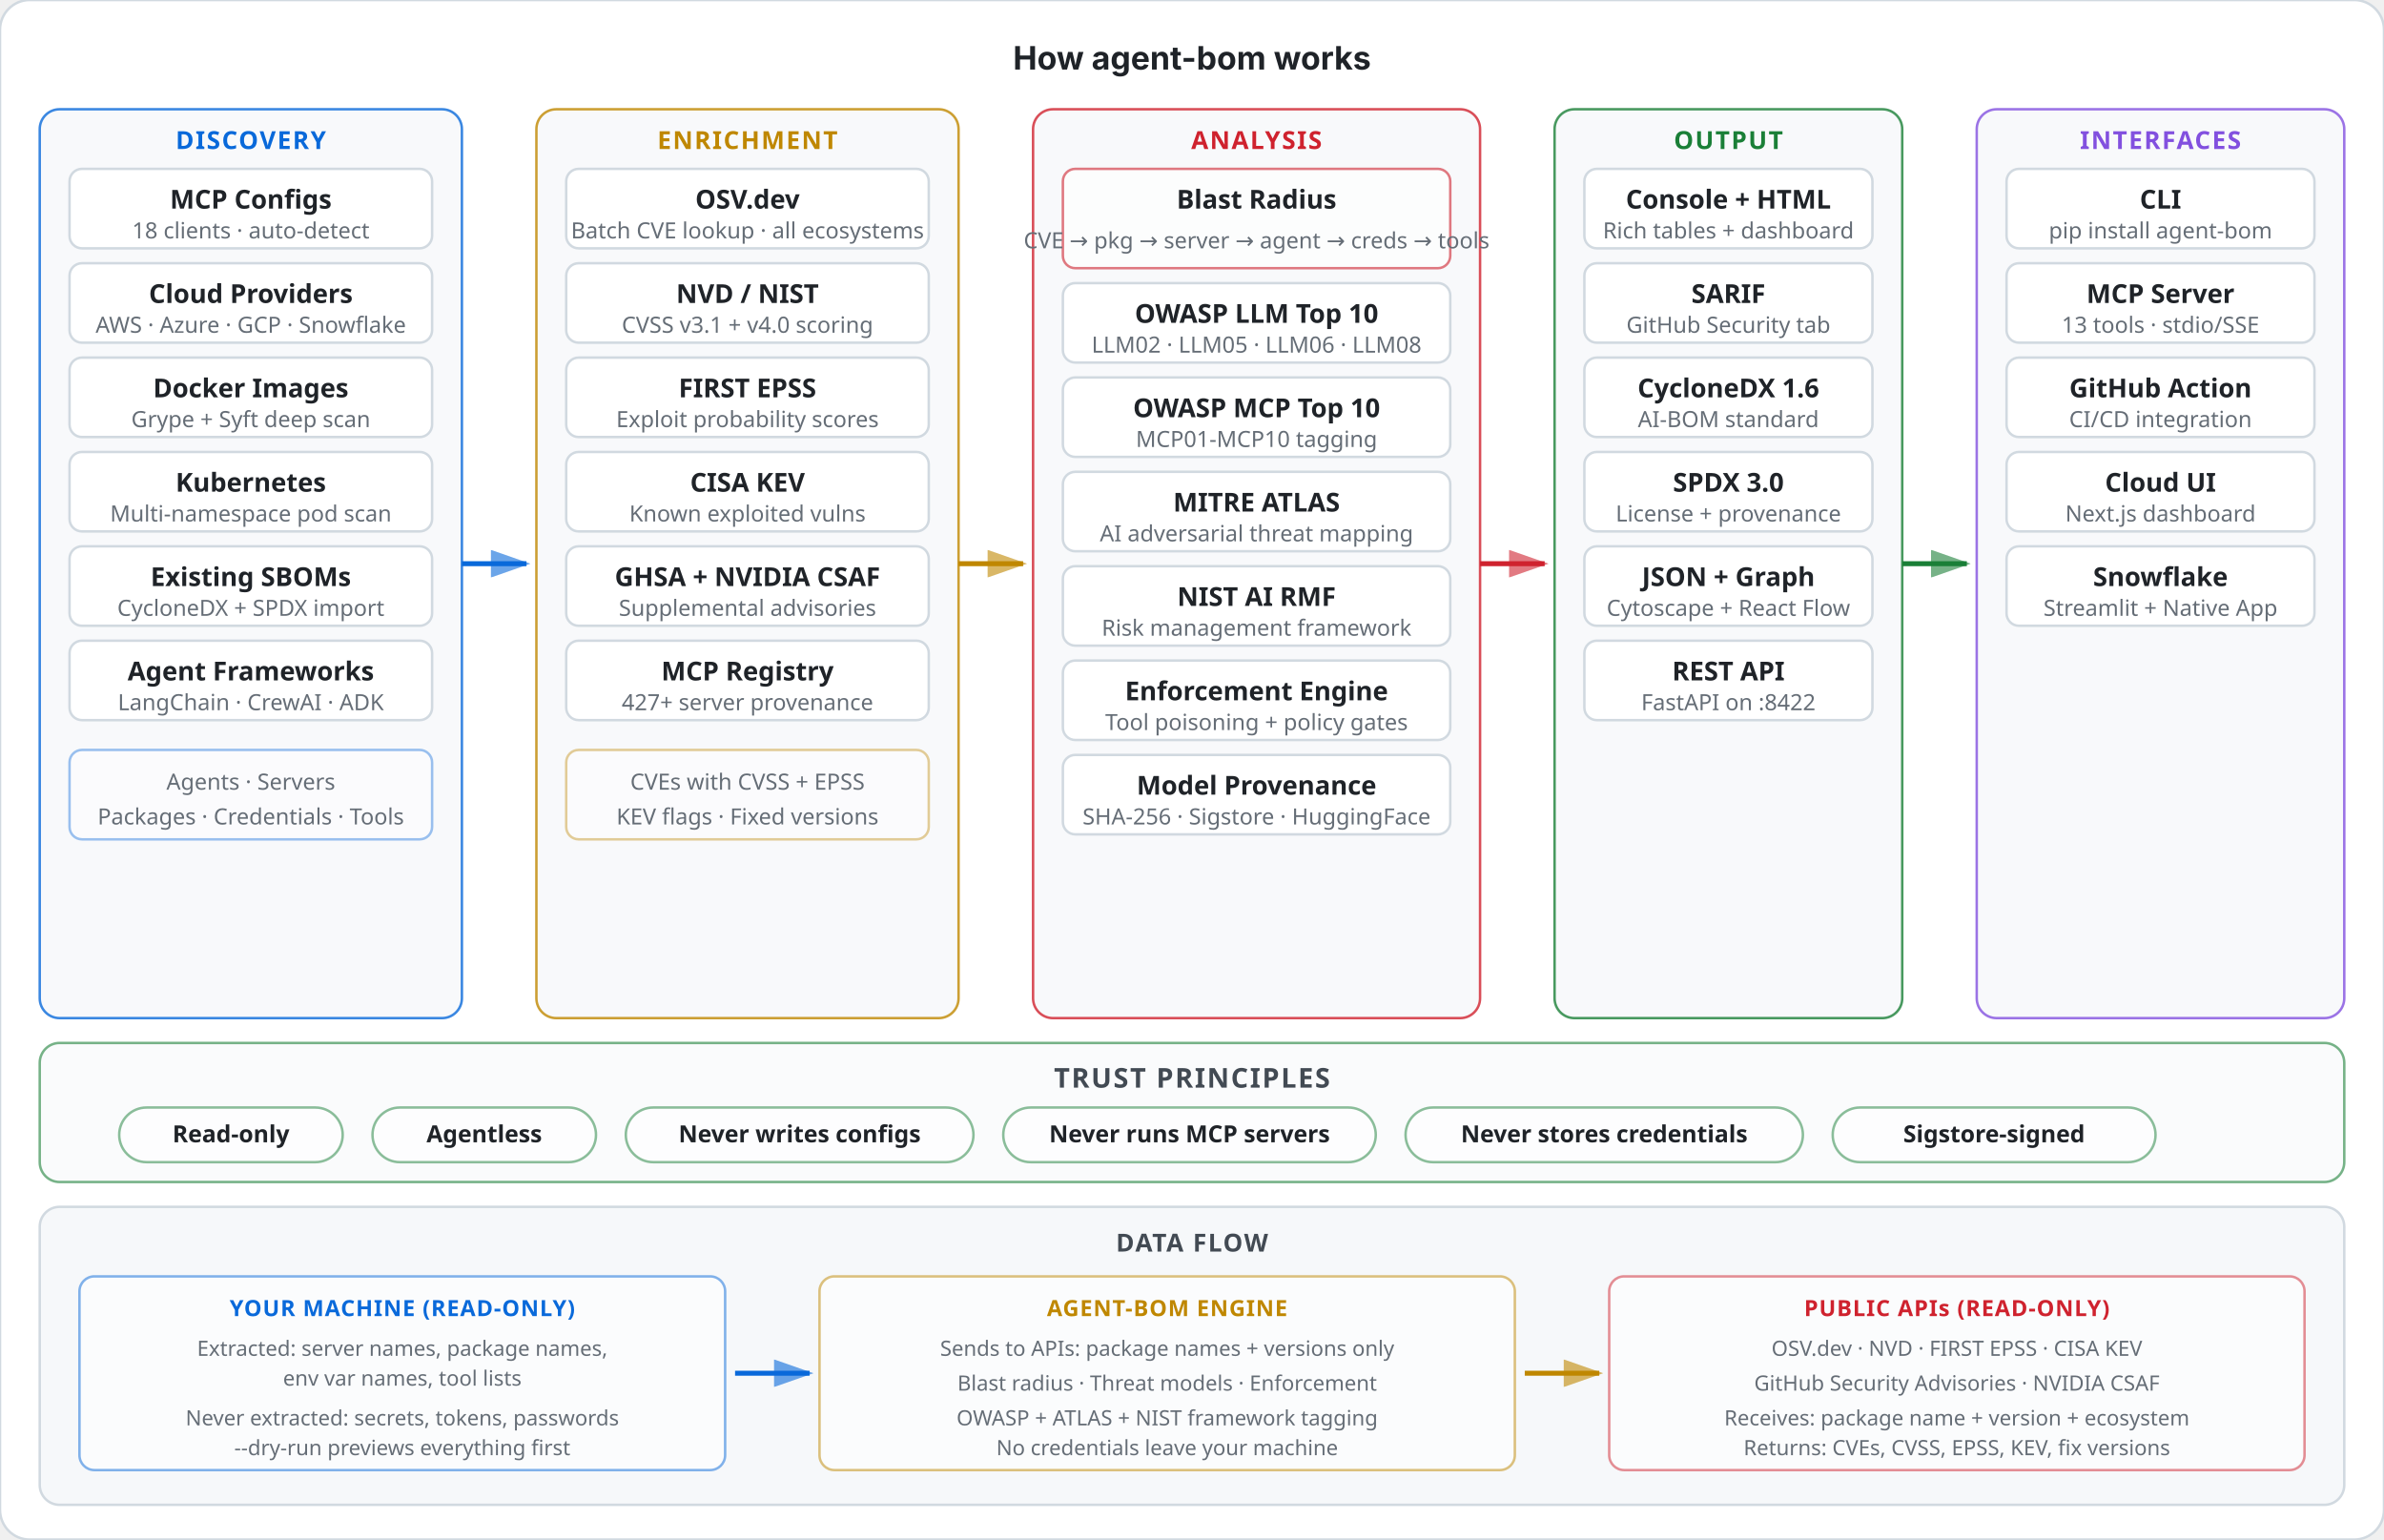
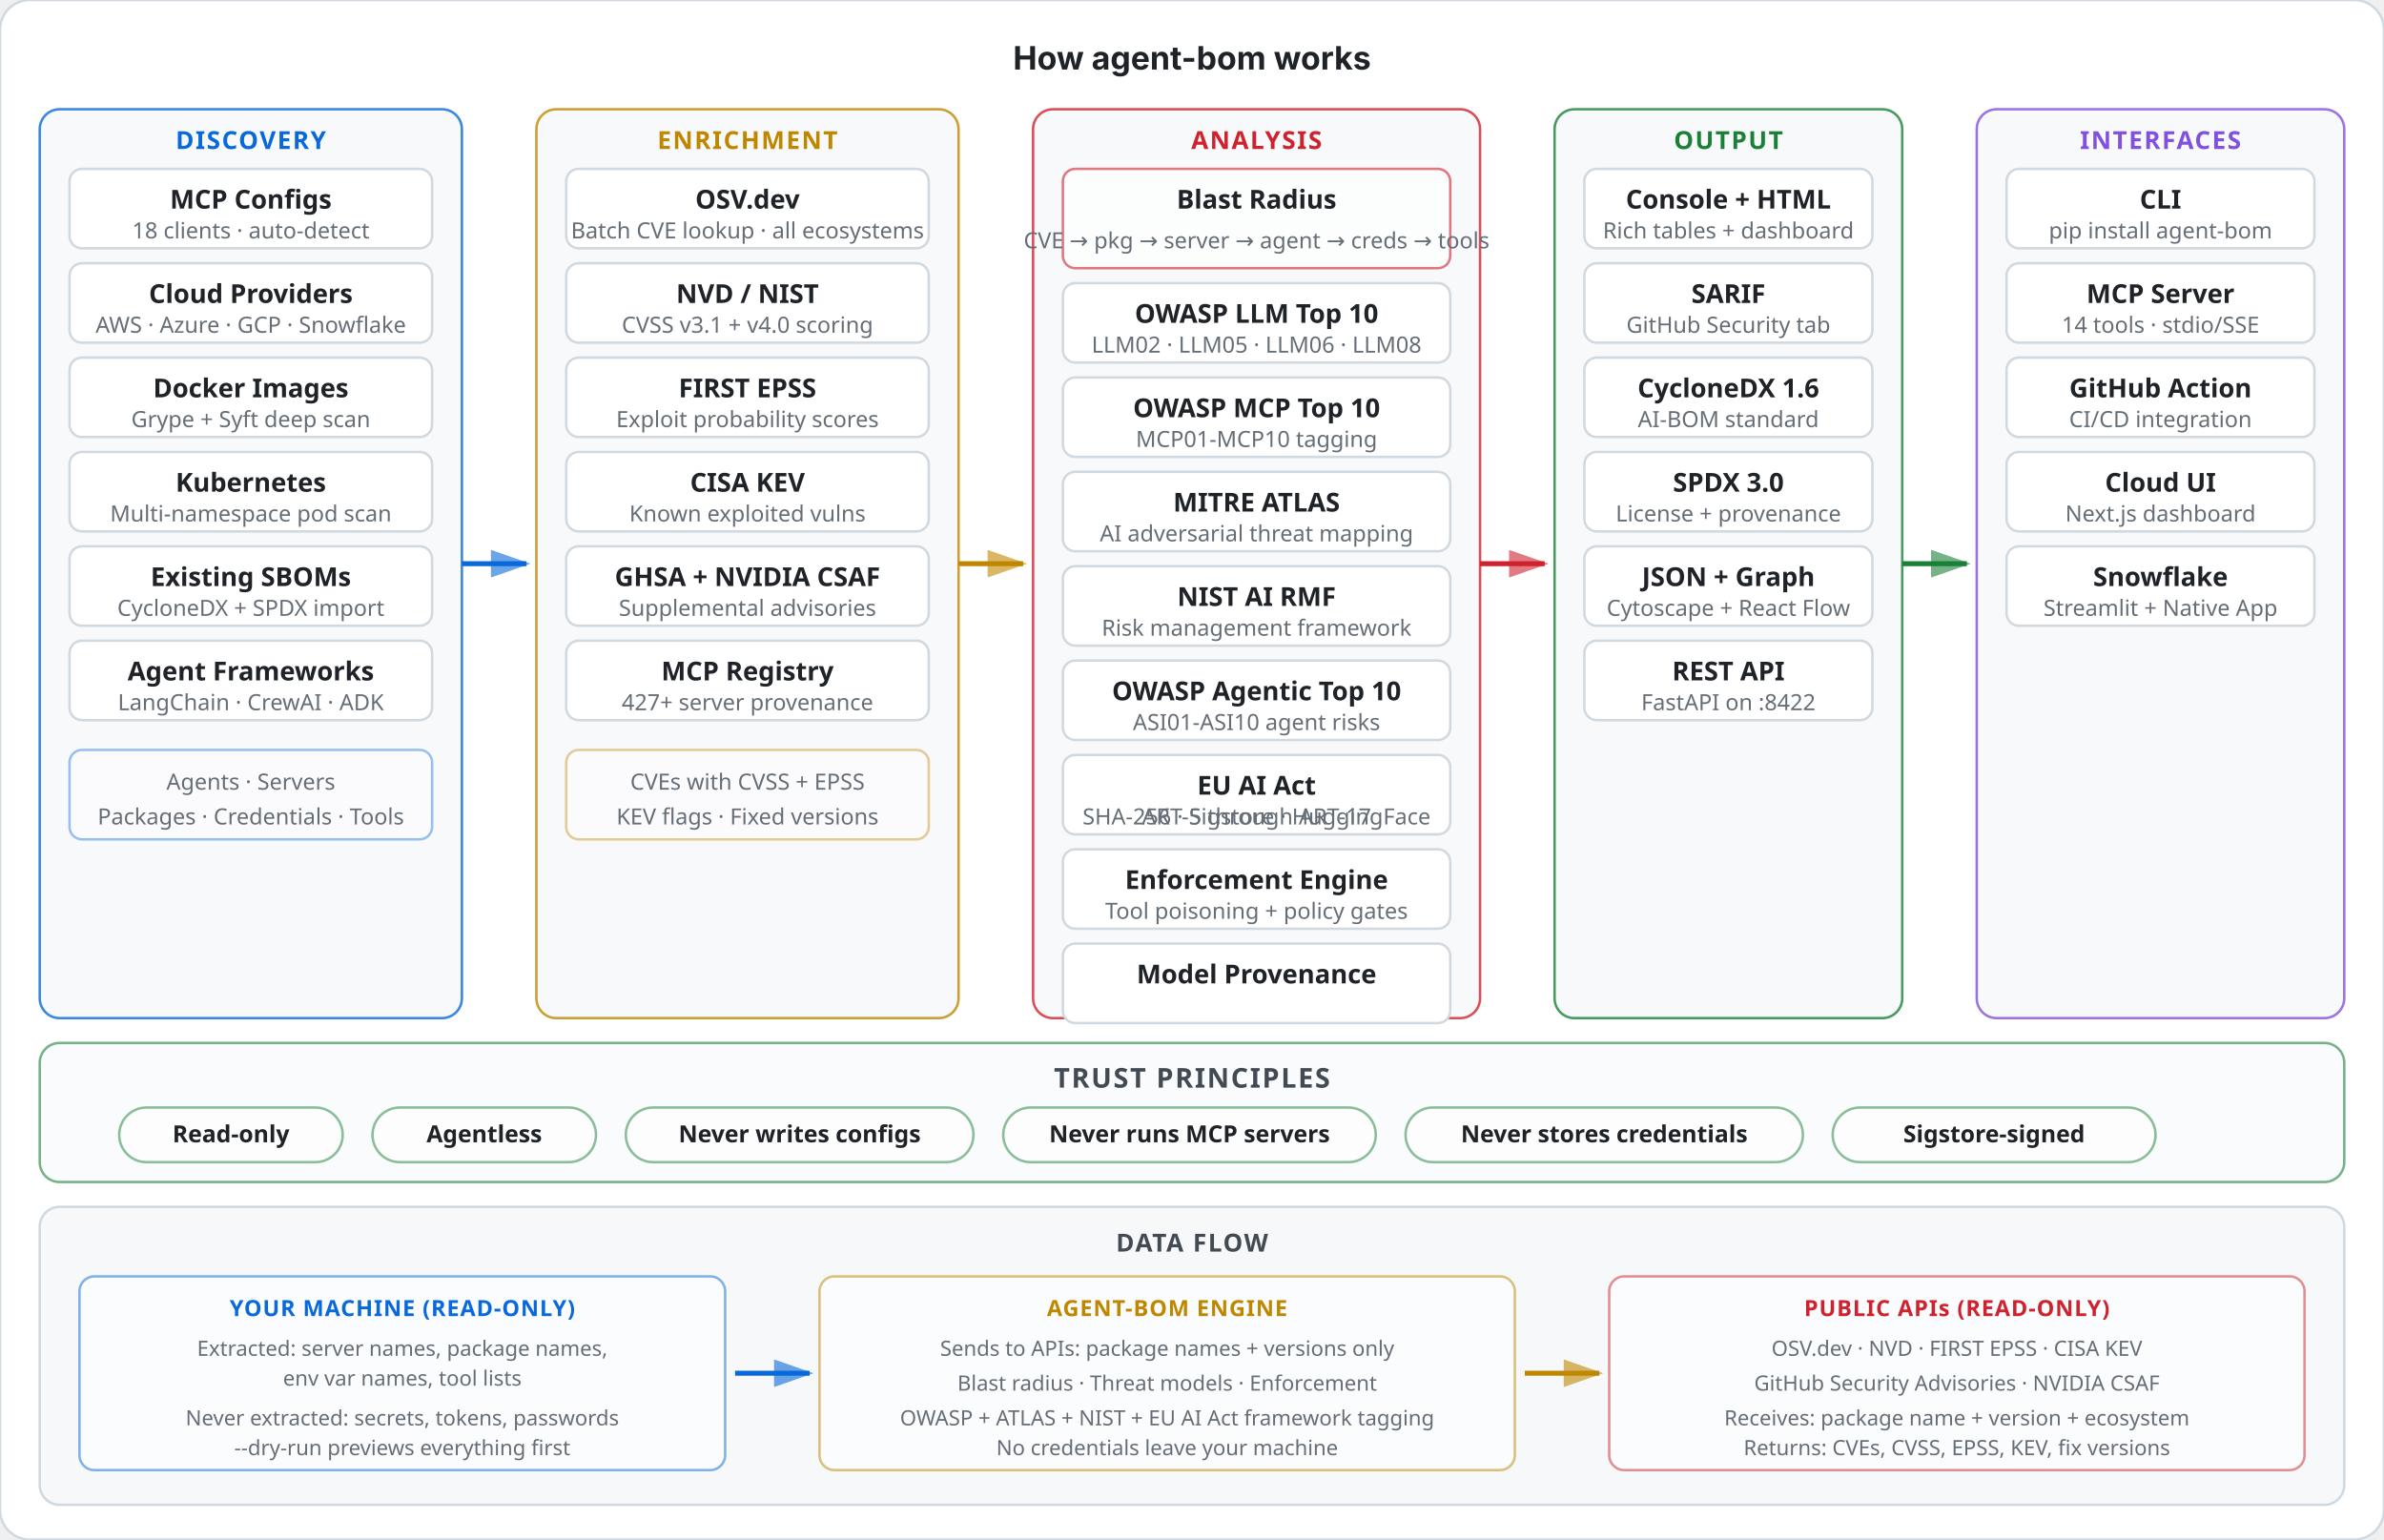
<svg xmlns="http://www.w3.org/2000/svg" viewBox="0 0 960 620" fill="none">
  <style>
    .title { font: 700 13px system-ui, -apple-system, sans-serif; fill: #1f2328; }
    .section-title { font: 700 10px system-ui, sans-serif; letter-spacing: 0.06em; }
    .box-label { font: 600 10.5px system-ui, sans-serif; fill: #1f2328; }
    .box-sub { font: 400 9px system-ui, sans-serif; fill: #656d76; }
    .arrow-label { font: 500 8px system-ui, sans-serif; fill: #656d76; }
    .footer { font: 500 9px system-ui, sans-serif; fill: #656d76; }
    .trust-label { font: 700 11px system-ui, sans-serif; fill: #424a53; letter-spacing: 0.06em; }
    .trust-pill { font: 600 9.5px system-ui, sans-serif; fill: #1f2328; }
    .flow-title { font: 700 10px system-ui, sans-serif; fill: #424a53; letter-spacing: 0.06em; }
    .flow-zone { font: 700 9px system-ui, sans-serif; letter-spacing: 0.04em; }
    .flow-detail { font: 400 8.5px system-ui, sans-serif; fill: #656d76; }
    .flow-arrow { font: 600 8.5px system-ui, sans-serif; }
  </style>
  <defs>
    <marker id="a1" viewBox="0 0 10 7" refX="9" refY="3.5" markerWidth="8" markerHeight="6" orient="auto">
      <polygon points="0 0, 10 3.5, 0 7" fill="#0969da" opacity="0.6" />
    </marker>
    <marker id="a2" viewBox="0 0 10 7" refX="9" refY="3.5" markerWidth="8" markerHeight="6" orient="auto">
      <polygon points="0 0, 10 3.5, 0 7" fill="#bf8700" opacity="0.6" />
    </marker>
    <marker id="a3" viewBox="0 0 10 7" refX="9" refY="3.5" markerWidth="8" markerHeight="6" orient="auto">
      <polygon points="0 0, 10 3.5, 0 7" fill="#cf222e" opacity="0.6" />
    </marker>
    <marker id="a4" viewBox="0 0 10 7" refX="9" refY="3.5" markerWidth="8" markerHeight="6" orient="auto">
      <polygon points="0 0, 10 3.5, 0 7" fill="#1a7f37" opacity="0.6" />
    </marker>
  </defs>
  <rect width="960" height="620" rx="12" fill="#ffffff" stroke="#d1d9e0" stroke-width="1" />
  <text x="480" y="28" text-anchor="middle" class="title">How agent-bom works</text>
  <rect x="16" y="44" width="170" height="366" rx="8" fill="#f6f8fa" stroke="#0969da" stroke-width="1" opacity="0.8" />
  <text x="101" y="60" text-anchor="middle" class="section-title" fill="#0969da">DISCOVERY</text>
  <rect x="28" y="68" width="146" height="32" rx="5" fill="#ffffff" stroke="#d1d9e0" stroke-width="1" />
  <text x="101" y="84" text-anchor="middle" class="box-label">MCP Configs</text>
  <text x="101" y="96" text-anchor="middle" class="box-sub">18 clients · auto-detect</text>
  <rect x="28" y="106" width="146" height="32" rx="5" fill="#ffffff" stroke="#d1d9e0" stroke-width="1" />
  <text x="101" y="122" text-anchor="middle" class="box-label">Cloud Providers</text>
  <text x="101" y="134" text-anchor="middle" class="box-sub">AWS · Azure · GCP · Snowflake</text>
  <rect x="28" y="144" width="146" height="32" rx="5" fill="#ffffff" stroke="#d1d9e0" stroke-width="1" />
  <text x="101" y="160" text-anchor="middle" class="box-label">Docker Images</text>
  <text x="101" y="172" text-anchor="middle" class="box-sub">Grype + Syft deep scan</text>
  <rect x="28" y="182" width="146" height="32" rx="5" fill="#ffffff" stroke="#d1d9e0" stroke-width="1" />
  <text x="101" y="198" text-anchor="middle" class="box-label">Kubernetes</text>
  <text x="101" y="210" text-anchor="middle" class="box-sub">Multi-namespace pod scan</text>
  <rect x="28" y="220" width="146" height="32" rx="5" fill="#ffffff" stroke="#d1d9e0" stroke-width="1" />
  <text x="101" y="236" text-anchor="middle" class="box-label">Existing SBOMs</text>
  <text x="101" y="248" text-anchor="middle" class="box-sub">CycloneDX + SPDX import</text>
  <rect x="28" y="258" width="146" height="32" rx="5" fill="#ffffff" stroke="#d1d9e0" stroke-width="1" />
  <text x="101" y="274" text-anchor="middle" class="box-label">Agent Frameworks</text>
  <text x="101" y="286" text-anchor="middle" class="box-sub">LangChain · CrewAI · ADK</text>
  <rect x="28" y="302" width="146" height="36" rx="5" fill="#ffffff" stroke="#0969da" stroke-width="1" opacity="0.4" />
  <text x="101" y="318" text-anchor="middle" class="box-sub">Agents · Servers</text>
  <text x="101" y="332" text-anchor="middle" class="box-sub">Packages · Credentials · Tools</text>
  <line x1="186" y1="227" x2="212" y2="227" stroke="#0969da" stroke-width="2" marker-end="url(#a1)" />
  <rect x="216" y="44" width="170" height="366" rx="8" fill="#f6f8fa" stroke="#bf8700" stroke-width="1" opacity="0.8" />
  <text x="301" y="60" text-anchor="middle" class="section-title" fill="#bf8700">ENRICHMENT</text>
  <rect x="228" y="68" width="146" height="32" rx="5" fill="#ffffff" stroke="#d1d9e0" stroke-width="1" />
  <text x="301" y="84" text-anchor="middle" class="box-label">OSV.dev</text>
  <text x="301" y="96" text-anchor="middle" class="box-sub">Batch CVE lookup · all ecosystems</text>
  <rect x="228" y="106" width="146" height="32" rx="5" fill="#ffffff" stroke="#d1d9e0" stroke-width="1" />
  <text x="301" y="122" text-anchor="middle" class="box-label">NVD / NIST</text>
  <text x="301" y="134" text-anchor="middle" class="box-sub">CVSS v3.1 + v4.0 scoring</text>
  <rect x="228" y="144" width="146" height="32" rx="5" fill="#ffffff" stroke="#d1d9e0" stroke-width="1" />
  <text x="301" y="160" text-anchor="middle" class="box-label">FIRST EPSS</text>
  <text x="301" y="172" text-anchor="middle" class="box-sub">Exploit probability scores</text>
  <rect x="228" y="182" width="146" height="32" rx="5" fill="#ffffff" stroke="#d1d9e0" stroke-width="1" />
  <text x="301" y="198" text-anchor="middle" class="box-label">CISA KEV</text>
  <text x="301" y="210" text-anchor="middle" class="box-sub">Known exploited vulns</text>
  <rect x="228" y="220" width="146" height="32" rx="5" fill="#ffffff" stroke="#d1d9e0" stroke-width="1" />
  <text x="301" y="236" text-anchor="middle" class="box-label">GHSA + NVIDIA CSAF</text>
  <text x="301" y="248" text-anchor="middle" class="box-sub">Supplemental advisories</text>
  <rect x="228" y="258" width="146" height="32" rx="5" fill="#ffffff" stroke="#d1d9e0" stroke-width="1" />
  <text x="301" y="274" text-anchor="middle" class="box-label">MCP Registry</text>
  <text x="301" y="286" text-anchor="middle" class="box-sub">427+ server provenance</text>
  <rect x="228" y="302" width="146" height="36" rx="5" fill="#ffffff" stroke="#bf8700" stroke-width="1" opacity="0.4" />
  <text x="301" y="318" text-anchor="middle" class="box-sub">CVEs with CVSS + EPSS</text>
  <text x="301" y="332" text-anchor="middle" class="box-sub">KEV flags · Fixed versions</text>
  <line x1="386" y1="227" x2="412" y2="227" stroke="#bf8700" stroke-width="2" marker-end="url(#a2)" />
  <rect x="416" y="44" width="180" height="366" rx="8" fill="#f6f8fa" stroke="#cf222e" stroke-width="1" opacity="0.8" />
  <text x="506" y="60" text-anchor="middle" class="section-title" fill="#cf222e">ANALYSIS</text>
  <rect x="428" y="68" width="156" height="40" rx="5" fill="#ffffff" stroke="#cf222e" stroke-width="1" opacity="0.6" />
  <text x="506" y="84" text-anchor="middle" class="box-label">Blast Radius</text>
  <text x="506" y="100" text-anchor="middle" class="box-sub">CVE → pkg → server → agent → creds → tools</text>
  <rect x="428" y="114" width="156" height="32" rx="5" fill="#ffffff" stroke="#d1d9e0" stroke-width="1" />
  <text x="506" y="130" text-anchor="middle" class="box-label">OWASP LLM Top 10</text>
  <text x="506" y="142" text-anchor="middle" class="box-sub">LLM02 · LLM05 · LLM06 · LLM08</text>
  <rect x="428" y="152" width="156" height="32" rx="5" fill="#ffffff" stroke="#d1d9e0" stroke-width="1" />
  <text x="506" y="168" text-anchor="middle" class="box-label">OWASP MCP Top 10</text>
  <text x="506" y="180" text-anchor="middle" class="box-sub">MCP01-MCP10 tagging</text>
  <rect x="428" y="190" width="156" height="32" rx="5" fill="#ffffff" stroke="#d1d9e0" stroke-width="1" />
  <text x="506" y="206" text-anchor="middle" class="box-label">MITRE ATLAS</text>
  <text x="506" y="218" text-anchor="middle" class="box-sub">AI adversarial threat mapping</text>
  <rect x="428" y="228" width="156" height="32" rx="5" fill="#ffffff" stroke="#d1d9e0" stroke-width="1" />
  <text x="506" y="244" text-anchor="middle" class="box-label">NIST AI RMF</text>
  <text x="506" y="256" text-anchor="middle" class="box-sub">Risk management framework</text>
  <rect x="428" y="266" width="156" height="32" rx="5" fill="#ffffff" stroke="#d1d9e0" stroke-width="1" />
-   <text x="506" y="282" text-anchor="middle" class="box-label">Enforcement Engine</text>
-   <text x="506" y="294" text-anchor="middle" class="box-sub">Tool poisoning + policy gates</text>
+   <text x="506" y="282" text-anchor="middle" class="box-label">OWASP Agentic Top 10</text>
+   <text x="506" y="294" text-anchor="middle" class="box-sub">ASI01-ASI10 agent risks</text>
  <rect x="428" y="304" width="156" height="32" rx="5" fill="#ffffff" stroke="#d1d9e0" stroke-width="1" />
-   <text x="506" y="320" text-anchor="middle" class="box-label">Model Provenance</text>
+   <text x="506" y="320" text-anchor="middle" class="box-label">EU AI Act</text>
+   <text x="506" y="332" text-anchor="middle" class="box-sub">ART-5 through ART-17</text>
+   <rect x="428" y="342" width="156" height="32" rx="5" fill="#ffffff" stroke="#d1d9e0" stroke-width="1" />
+   <text x="506" y="358" text-anchor="middle" class="box-label">Enforcement Engine</text>
+   <text x="506" y="370" text-anchor="middle" class="box-sub">Tool poisoning + policy gates</text>
+   <rect x="428" y="380" width="156" height="32" rx="5" fill="#ffffff" stroke="#d1d9e0" stroke-width="1" />
+   <text x="506" y="396" text-anchor="middle" class="box-label">Model Provenance</text>
  <text x="506" y="332" text-anchor="middle" class="box-sub">SHA-256 · Sigstore · HuggingFace</text>
  <line x1="596" y1="227" x2="622" y2="227" stroke="#cf222e" stroke-width="2" marker-end="url(#a3)" />
  <rect x="626" y="44" width="140" height="366" rx="8" fill="#f6f8fa" stroke="#1a7f37" stroke-width="1" opacity="0.8" />
  <text x="696" y="60" text-anchor="middle" class="section-title" fill="#1a7f37">OUTPUT</text>
  <rect x="638" y="68" width="116" height="32" rx="5" fill="#ffffff" stroke="#d1d9e0" stroke-width="1" />
  <text x="696" y="84" text-anchor="middle" class="box-label">Console + HTML</text>
  <text x="696" y="96" text-anchor="middle" class="box-sub">Rich tables + dashboard</text>
  <rect x="638" y="106" width="116" height="32" rx="5" fill="#ffffff" stroke="#d1d9e0" stroke-width="1" />
  <text x="696" y="122" text-anchor="middle" class="box-label">SARIF</text>
  <text x="696" y="134" text-anchor="middle" class="box-sub">GitHub Security tab</text>
  <rect x="638" y="144" width="116" height="32" rx="5" fill="#ffffff" stroke="#d1d9e0" stroke-width="1" />
  <text x="696" y="160" text-anchor="middle" class="box-label">CycloneDX 1.6</text>
  <text x="696" y="172" text-anchor="middle" class="box-sub">AI-BOM standard</text>
  <rect x="638" y="182" width="116" height="32" rx="5" fill="#ffffff" stroke="#d1d9e0" stroke-width="1" />
  <text x="696" y="198" text-anchor="middle" class="box-label">SPDX 3.0</text>
  <text x="696" y="210" text-anchor="middle" class="box-sub">License + provenance</text>
  <rect x="638" y="220" width="116" height="32" rx="5" fill="#ffffff" stroke="#d1d9e0" stroke-width="1" />
  <text x="696" y="236" text-anchor="middle" class="box-label">JSON + Graph</text>
  <text x="696" y="248" text-anchor="middle" class="box-sub">Cytoscape + React Flow</text>
  <rect x="638" y="258" width="116" height="32" rx="5" fill="#ffffff" stroke="#d1d9e0" stroke-width="1" />
  <text x="696" y="274" text-anchor="middle" class="box-label">REST API</text>
  <text x="696" y="286" text-anchor="middle" class="box-sub">FastAPI on :8422</text>
  <line x1="766" y1="227" x2="792" y2="227" stroke="#1a7f37" stroke-width="2" marker-end="url(#a4)" />
  <rect x="796" y="44" width="148" height="366" rx="8" fill="#f6f8fa" stroke="#8250df" stroke-width="1" opacity="0.8" />
  <text x="870" y="60" text-anchor="middle" class="section-title" fill="#8250df">INTERFACES</text>
  <rect x="808" y="68" width="124" height="32" rx="5" fill="#ffffff" stroke="#d1d9e0" stroke-width="1" />
  <text x="870" y="84" text-anchor="middle" class="box-label">CLI</text>
  <text x="870" y="96" text-anchor="middle" class="box-sub">pip install agent-bom</text>
  <rect x="808" y="106" width="124" height="32" rx="5" fill="#ffffff" stroke="#d1d9e0" stroke-width="1" />
  <text x="870" y="122" text-anchor="middle" class="box-label">MCP Server</text>
-   <text x="870" y="134" text-anchor="middle" class="box-sub">13 tools · stdio/SSE</text>
+   <text x="870" y="134" text-anchor="middle" class="box-sub">14 tools · stdio/SSE</text>
  <rect x="808" y="144" width="124" height="32" rx="5" fill="#ffffff" stroke="#d1d9e0" stroke-width="1" />
  <text x="870" y="160" text-anchor="middle" class="box-label">GitHub Action</text>
  <text x="870" y="172" text-anchor="middle" class="box-sub">CI/CD integration</text>
  <rect x="808" y="182" width="124" height="32" rx="5" fill="#ffffff" stroke="#d1d9e0" stroke-width="1" />
  <text x="870" y="198" text-anchor="middle" class="box-label">Cloud UI</text>
  <text x="870" y="210" text-anchor="middle" class="box-sub">Next.js dashboard</text>
  <rect x="808" y="220" width="124" height="32" rx="5" fill="#ffffff" stroke="#d1d9e0" stroke-width="1" />
  <text x="870" y="236" text-anchor="middle" class="box-label">Snowflake</text>
  <text x="870" y="248" text-anchor="middle" class="box-sub">Streamlit + Native App</text>
  <rect x="16" y="420" width="928" height="56" rx="8" fill="#f6f8fa" stroke="#1a7f37" stroke-width="1" opacity="0.6" />
  <text x="480" y="438" text-anchor="middle" class="trust-label" fill="#1a7f37">TRUST PRINCIPLES</text>
  <rect x="48" y="446" width="90" height="22" rx="11" fill="#ffffff" stroke="#1a7f37" stroke-width="1" opacity="0.5" />
  <text x="93" y="460" text-anchor="middle" class="trust-pill">Read-only</text>
  <rect x="150" y="446" width="90" height="22" rx="11" fill="#ffffff" stroke="#1a7f37" stroke-width="1" opacity="0.5" />
  <text x="195" y="460" text-anchor="middle" class="trust-pill">Agentless</text>
  <rect x="252" y="446" width="140" height="22" rx="11" fill="#ffffff" stroke="#1a7f37" stroke-width="1" opacity="0.5" />
  <text x="322" y="460" text-anchor="middle" class="trust-pill">Never writes configs</text>
  <rect x="404" y="446" width="150" height="22" rx="11" fill="#ffffff" stroke="#1a7f37" stroke-width="1" opacity="0.5" />
  <text x="479" y="460" text-anchor="middle" class="trust-pill">Never runs MCP servers</text>
  <rect x="566" y="446" width="160" height="22" rx="11" fill="#ffffff" stroke="#1a7f37" stroke-width="1" opacity="0.5" />
  <text x="646" y="460" text-anchor="middle" class="trust-pill">Never stores credentials</text>
  <rect x="738" y="446" width="130" height="22" rx="11" fill="#ffffff" stroke="#1a7f37" stroke-width="1" opacity="0.5" />
  <text x="803" y="460" text-anchor="middle" class="trust-pill">Sigstore-signed</text>
  <rect x="16" y="486" width="928" height="120" rx="8" fill="#f6f8fa" stroke="#d1d9e0" stroke-width="1" />
  <text x="480" y="504" text-anchor="middle" class="flow-title">DATA FLOW</text>
  <rect x="32" y="514" width="260" height="78" rx="6" fill="#ffffff" stroke="#0969da" stroke-width="1" opacity="0.5" />
  <text x="162" y="530" text-anchor="middle" class="flow-zone" fill="#0969da">YOUR MACHINE (READ-ONLY)</text>
  <text x="162" y="546" text-anchor="middle" class="flow-detail">Extracted: server names, package names,</text>
  <text x="162" y="558" text-anchor="middle" class="flow-detail">env var names, tool lists</text>
  <text x="162" y="574" text-anchor="middle" class="flow-detail" fill="#cf222e">Never extracted: secrets, tokens, passwords</text>
  <text x="162" y="586" text-anchor="middle" class="flow-detail" fill="#1a7f37">--dry-run previews everything first</text>
  <line x1="296" y1="553" x2="326" y2="553" stroke="#0969da" stroke-width="2" marker-end="url(#a1)" />
  <rect x="330" y="514" width="280" height="78" rx="6" fill="#ffffff" stroke="#bf8700" stroke-width="1" opacity="0.5" />
  <text x="470" y="530" text-anchor="middle" class="flow-zone" fill="#bf8700">AGENT-BOM ENGINE</text>
  <text x="470" y="546" text-anchor="middle" class="flow-detail">Sends to APIs: package names + versions only</text>
  <text x="470" y="560" text-anchor="middle" class="flow-detail">Blast radius · Threat models · Enforcement</text>
-   <text x="470" y="574" text-anchor="middle" class="flow-detail">OWASP + ATLAS + NIST framework tagging</text>
+   <text x="470" y="574" text-anchor="middle" class="flow-detail">OWASP + ATLAS + NIST + EU AI Act framework tagging</text>
  <text x="470" y="586" text-anchor="middle" class="flow-detail" fill="#cf222e">No credentials leave your machine</text>
  <line x1="614" y1="553" x2="644" y2="553" stroke="#bf8700" stroke-width="2" marker-end="url(#a2)" />
  <rect x="648" y="514" width="280" height="78" rx="6" fill="#ffffff" stroke="#cf222e" stroke-width="1" opacity="0.5" />
  <text x="788" y="530" text-anchor="middle" class="flow-zone" fill="#cf222e">PUBLIC APIs (READ-ONLY)</text>
  <text x="788" y="546" text-anchor="middle" class="flow-detail">OSV.dev · NVD · FIRST EPSS · CISA KEV</text>
  <text x="788" y="560" text-anchor="middle" class="flow-detail">GitHub Security Advisories · NVIDIA CSAF</text>
  <text x="788" y="574" text-anchor="middle" class="flow-detail">Receives: package name + version + ecosystem</text>
  <text x="788" y="586" text-anchor="middle" class="flow-detail" fill="#1a7f37">Returns: CVEs, CVSS, EPSS, KEV, fix versions</text>
</svg>
